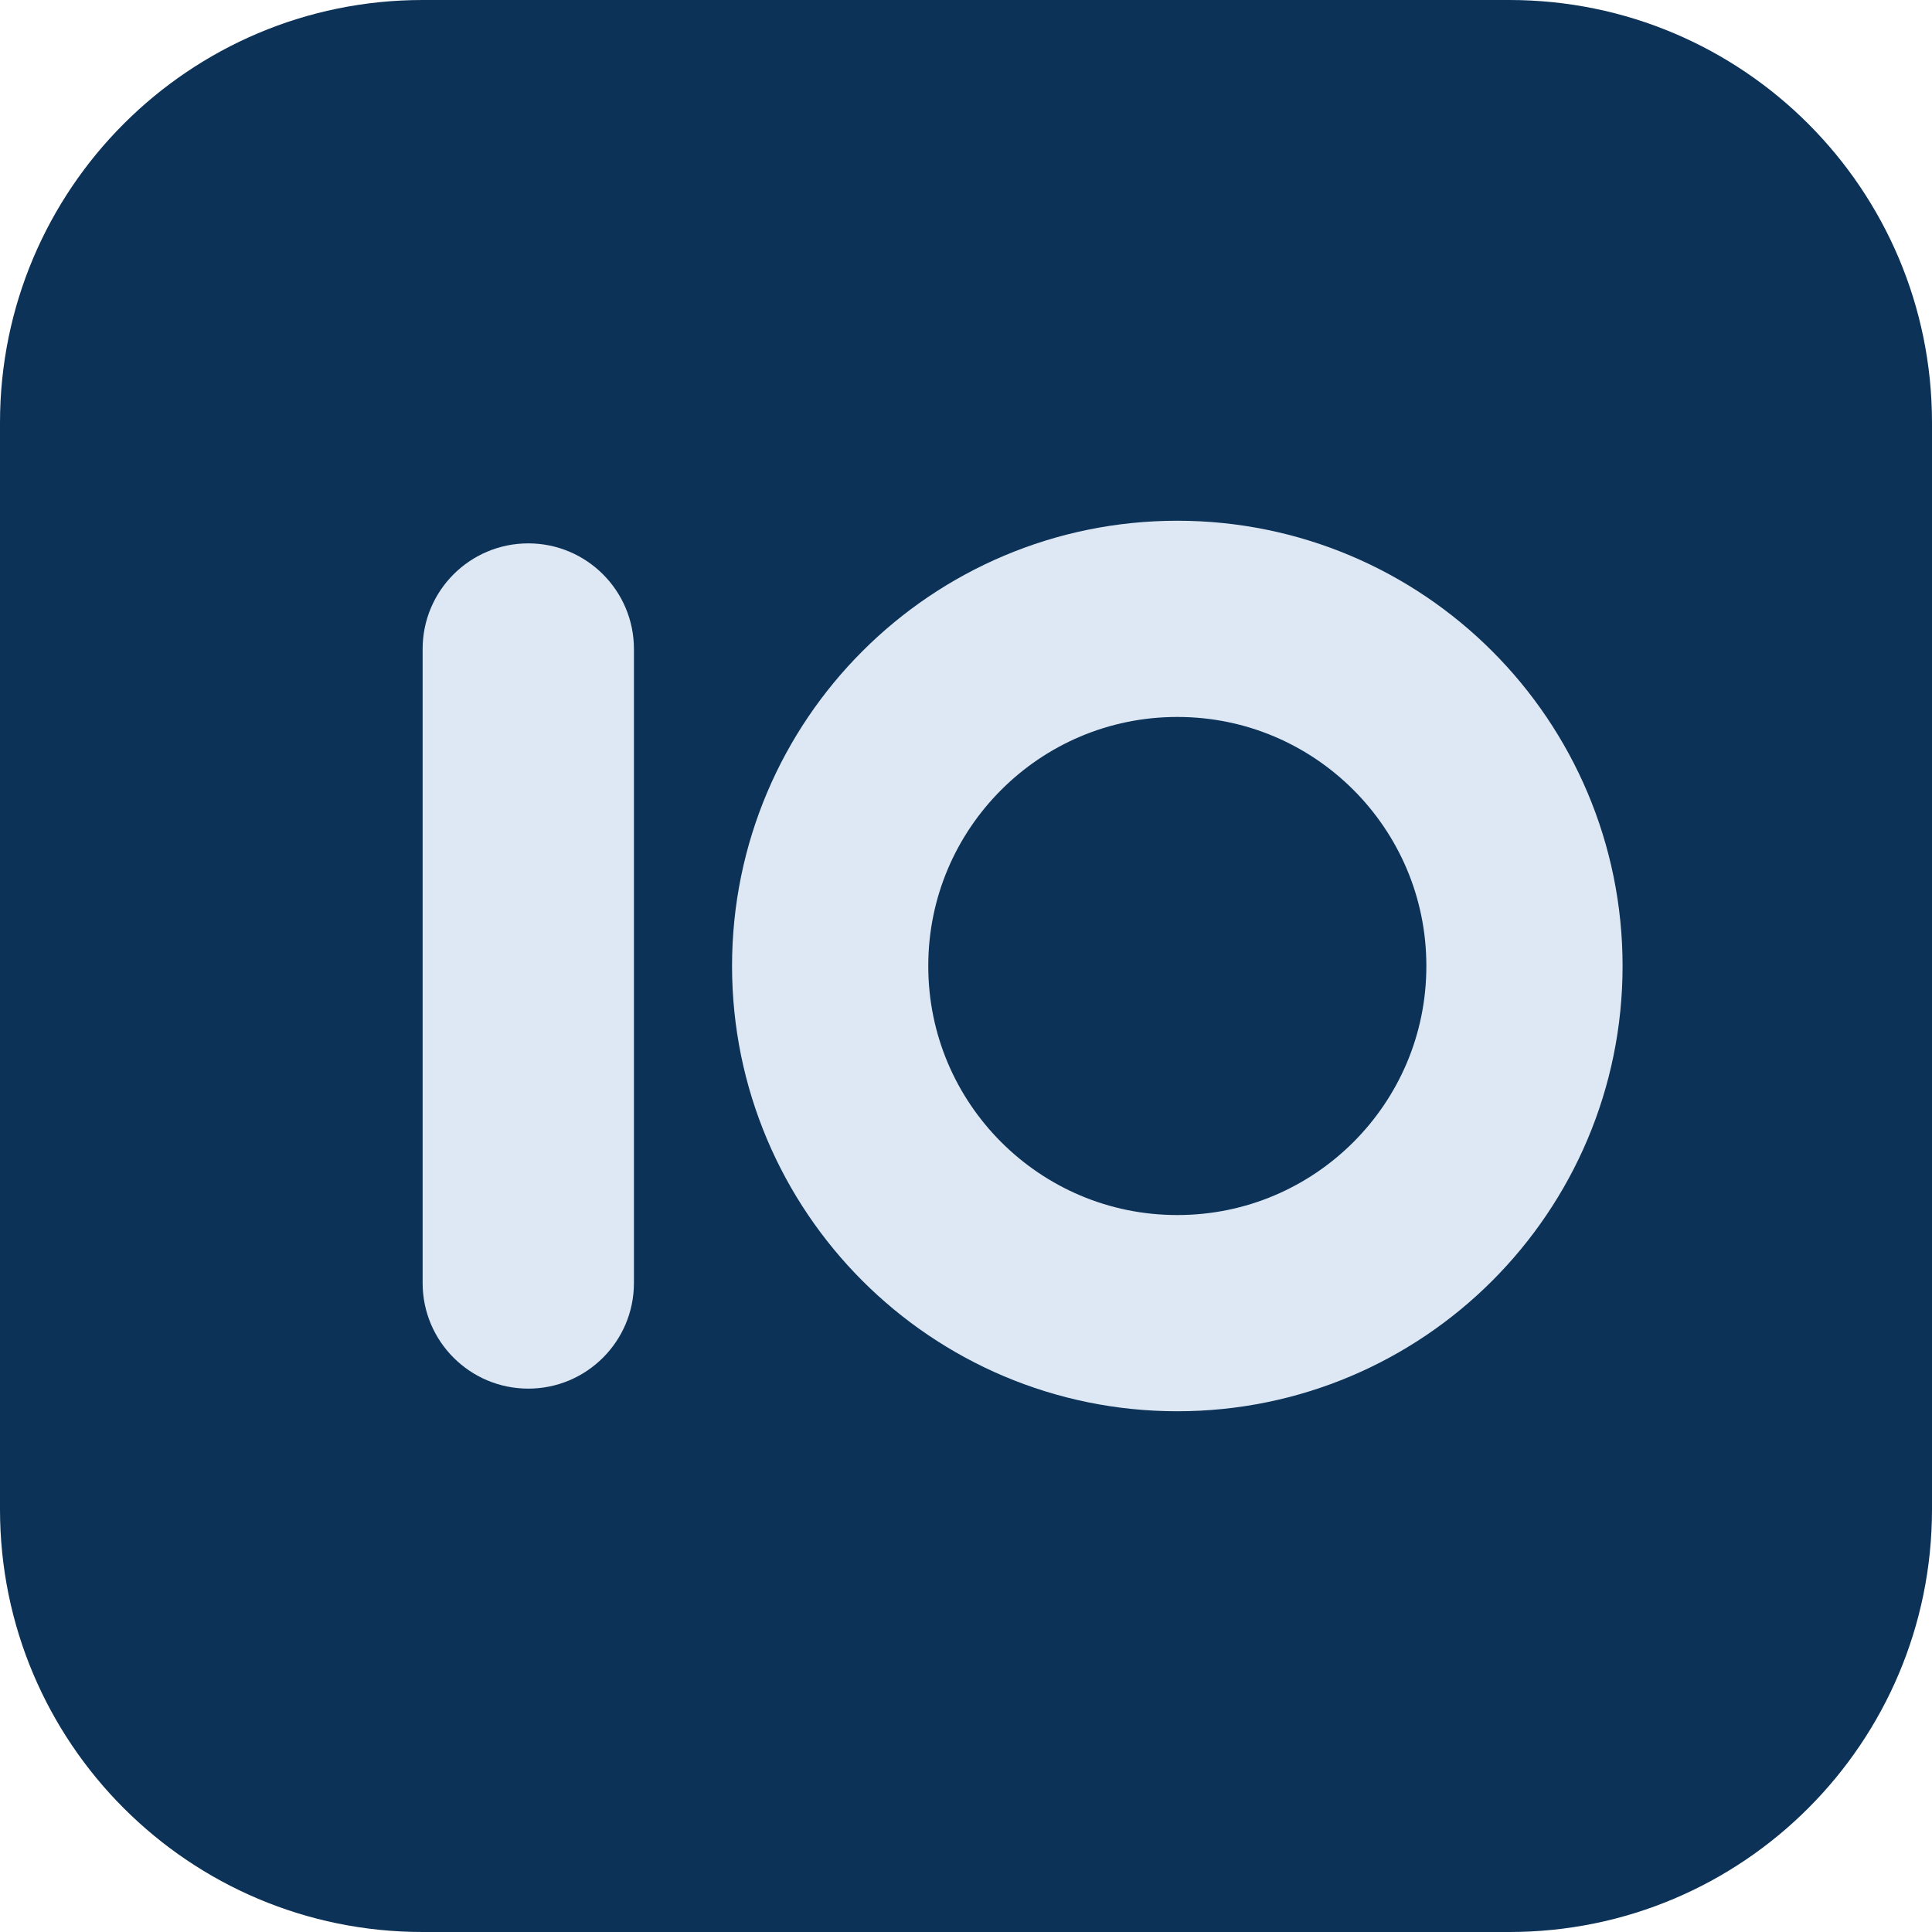
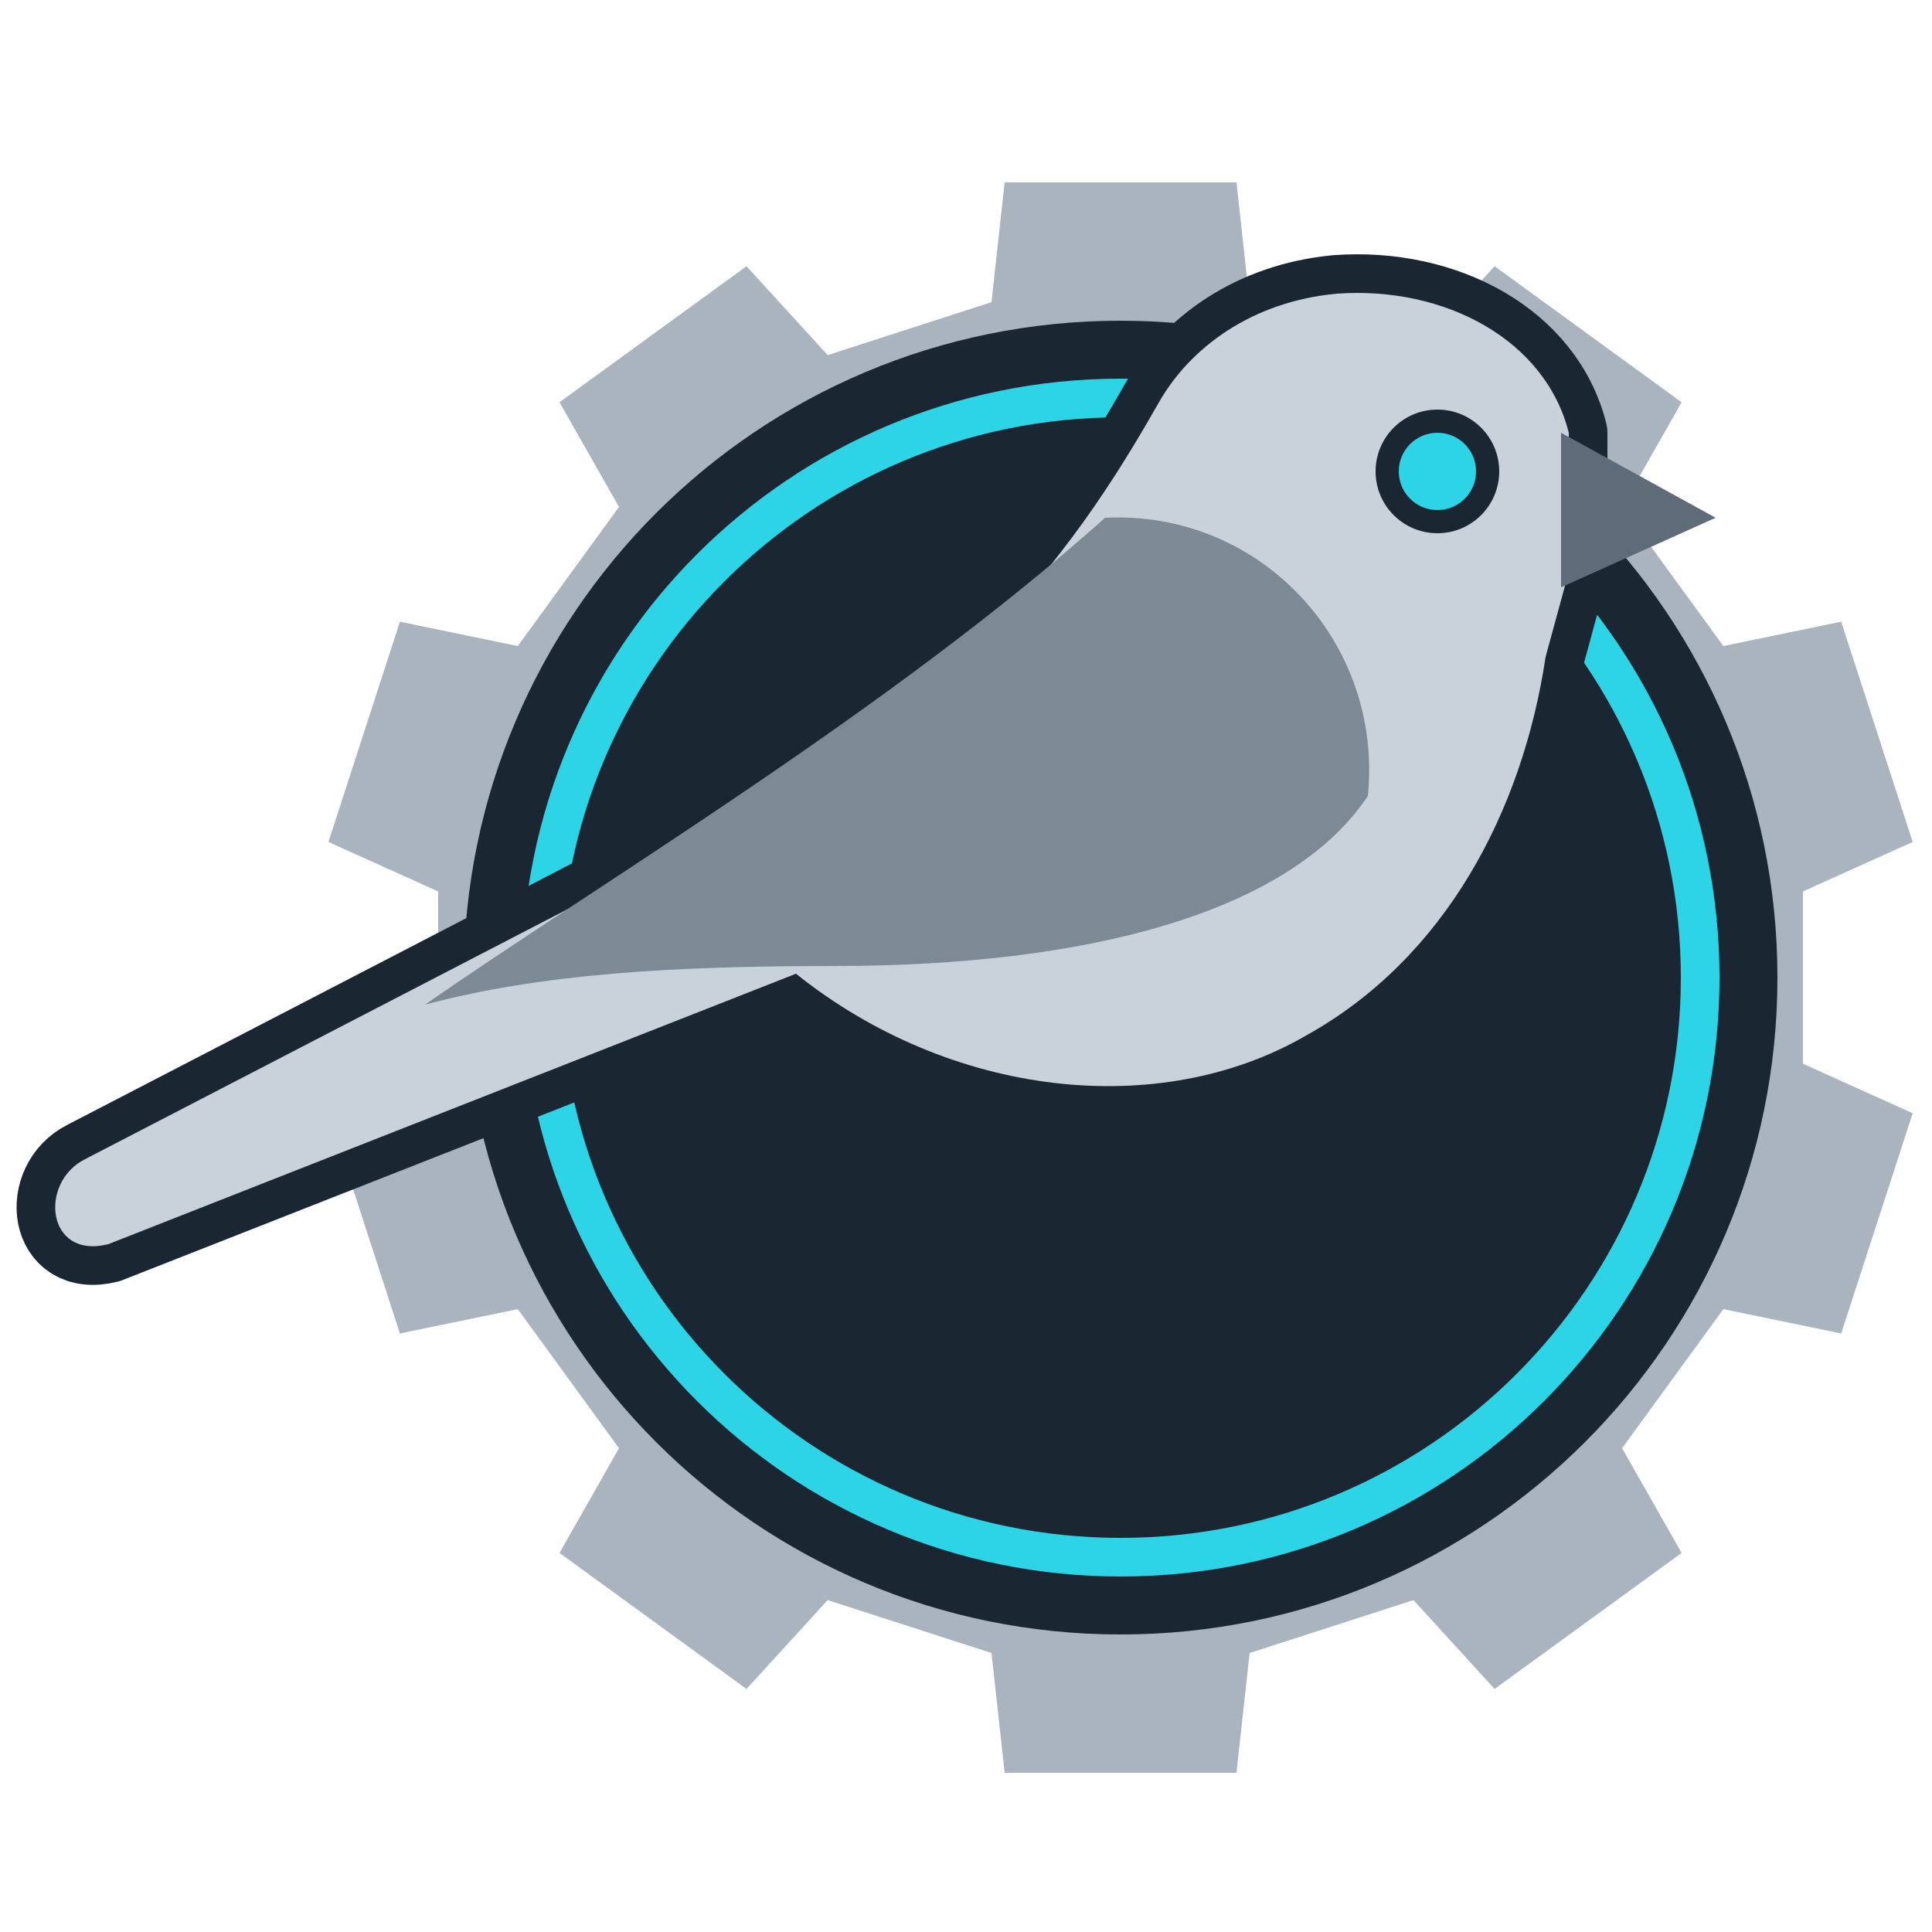
- <svg xmlns="http://www.w3.org/2000/svg" viewBox="0 0 64 64">
-   <rect width="64" height="64" rx="14" fill="#0C3257" />
-   <rect x="14" y="18" width="7" height="28" rx="3.5" fill="#DEE8F4" />
-   <circle cx="39" cy="32" r="11.5" fill="none" stroke="#DEE8F4" stroke-width="6.5" />
+ <svg xmlns="http://www.w3.org/2000/svg" viewBox="40 -38 500 500">
+   <path d="M296.6,40.2 L300.0,9.2 L360.0,9.2 L363.4,40.2 L405.8,53.9 L426.8,30.9 L475.2,66.1 L459.8,93.2 L486.0,129.2 L516.5,122.9 L535.0,179.9 L506.6,192.7 L506.6,237.3 L535.0,250.1 L516.5,307.1 L486.0,300.8 L459.8,336.8 L475.2,363.9 L426.8,399.1 L405.8,376.1 L363.4,389.8 L360.0,420.8 L300.0,420.8 L296.6,389.8 L254.2,376.1 L233.2,399.1 L184.8,363.9 L200.2,336.8 L174.0,300.8 L143.5,307.1 L125.0,250.1 L153.4,237.3 L153.4,192.7 L125.0,179.9 L143.5,122.9 L174.0,129.2 L200.2,93.2 L184.8,66.1 L233.2,30.9 L254.2,53.9Z" fill="#A9B4BF" />
+   <circle cx="330" cy="215" r="170" fill="#1B2633" />
+   <circle cx="330" cy="215" r="150" fill="none" stroke="#2CD4E6" stroke-width="10" />
+   <path d="M446,74 C440,50 414,36 386,38 C364,40 348,52 340,66 C332,80 318,104 296,126 C276,146 252,162 228,176 L62,262 C50,268 52,288 68,284 L246,214 C286,246 340,252 378,230 C414,210 434,172 440,132 L446,110 Z" fill="#1B2633" stroke="#1B2633" stroke-width="20" stroke-linejoin="round" />
+   <path d="M446,74 C440,50 414,36 386,38 C364,40 348,52 340,66 C332,80 318,104 296,126 C276,146 252,162 228,176 L62,262 C50,268 52,288 68,284 L246,214 C286,246 340,252 378,230 C414,210 434,172 440,132 L446,110 Z" fill="#C9D2DB" />
+   <path d="M326,96 C366,94 398,128 394,168 C374,198 322,212 256,212 C214,212 180,214 150,222 C196,190 270,146 326,96 Z" fill="#7D8995" />
+   <path d="M444,74 L484,96 L444,114 Z" fill="#5E6B78" />
+   <circle cx="412" cy="84" r="16" fill="#1B2633" />
+   <circle cx="412" cy="84" r="10" fill="#2CD4E6" />
</svg>
